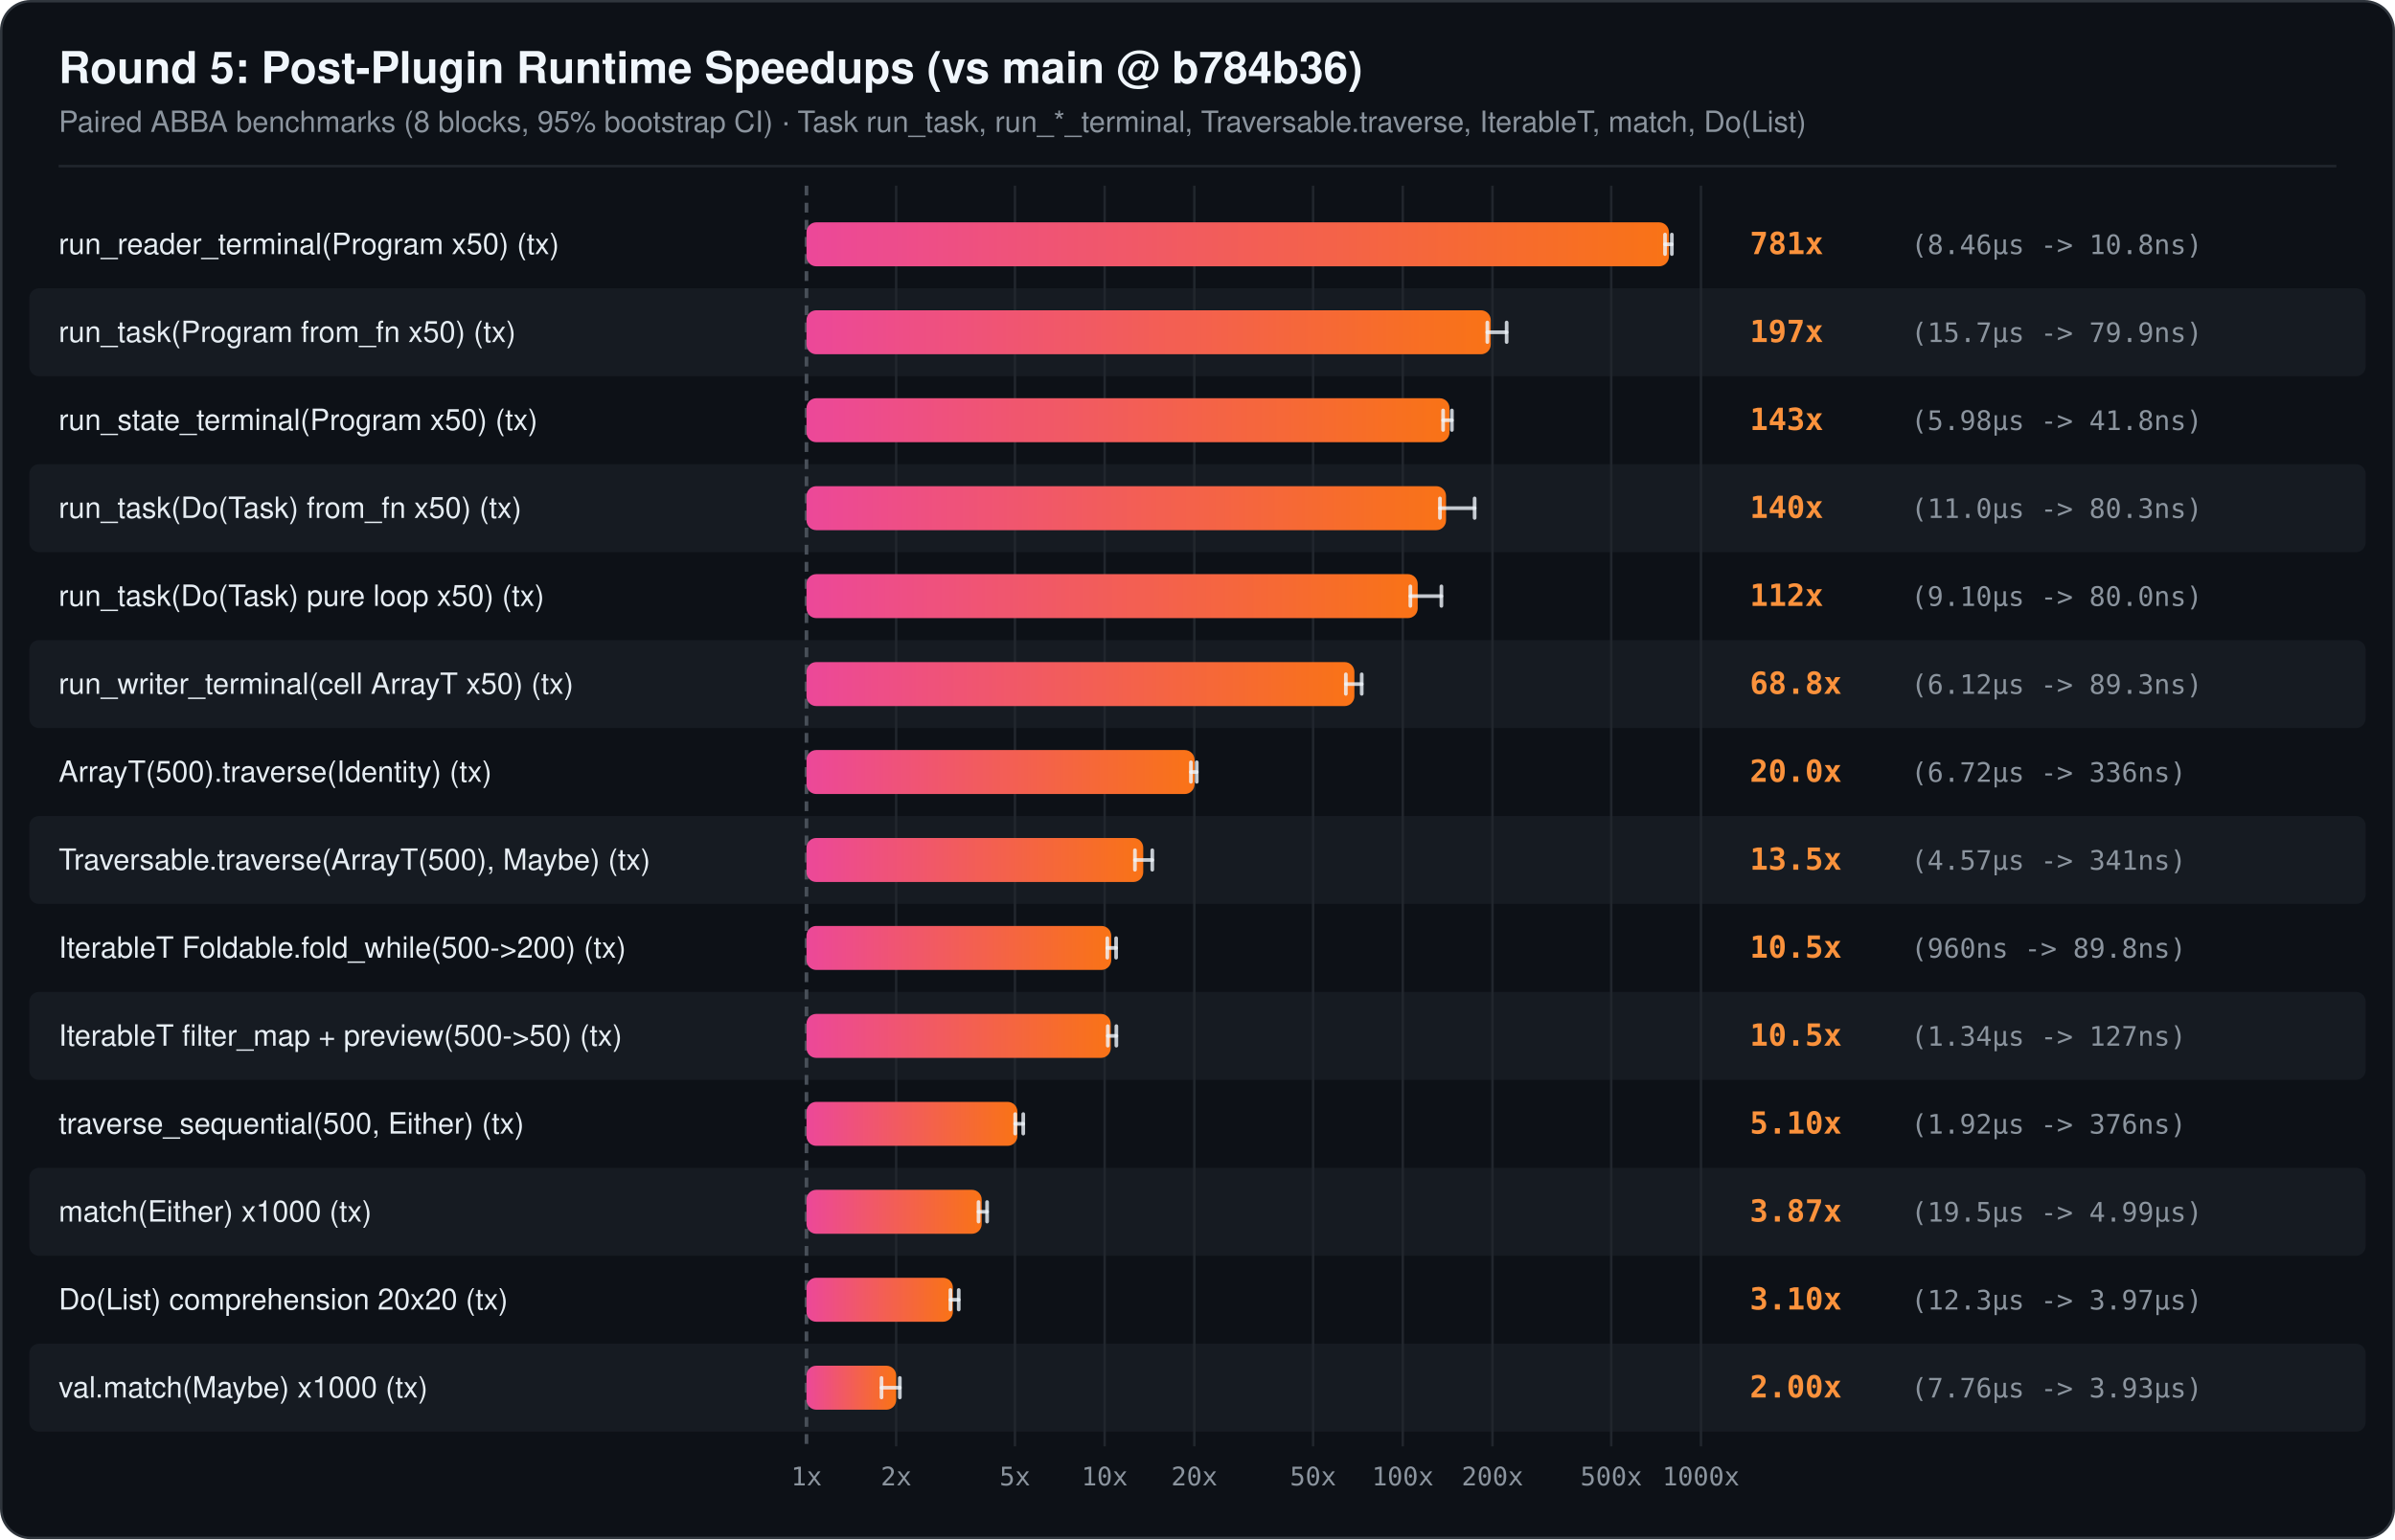
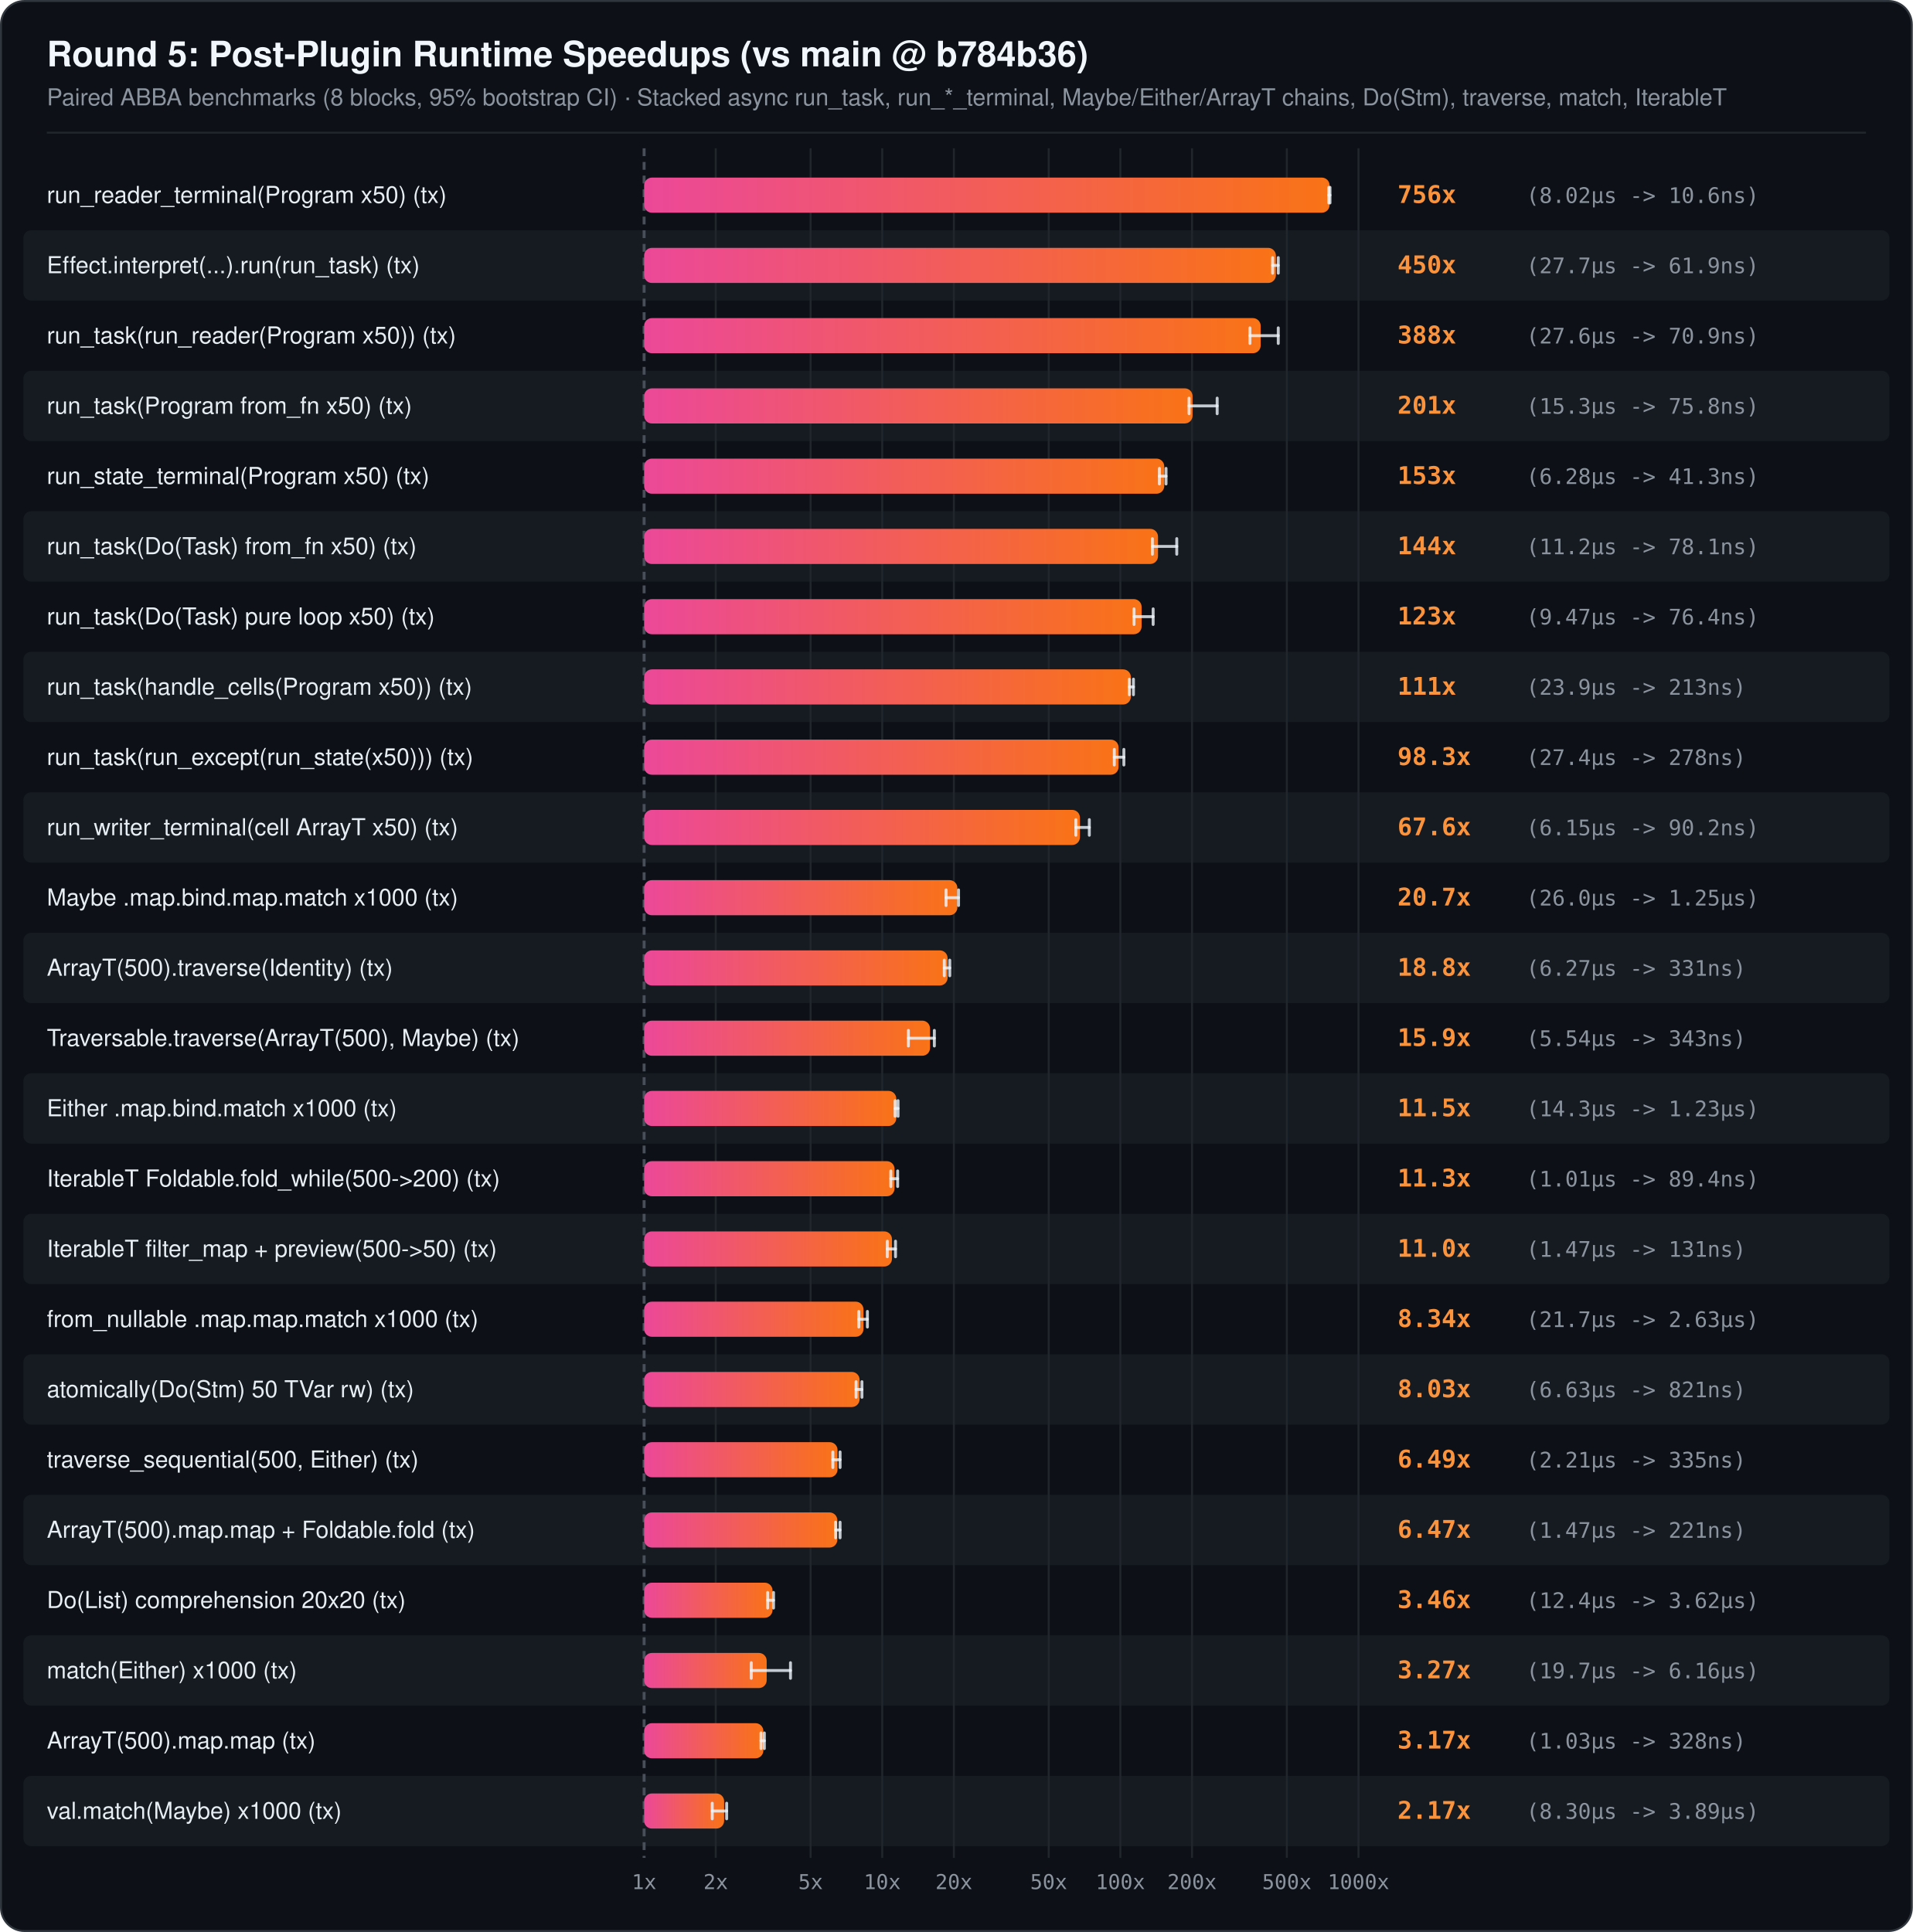
- <svg xmlns="http://www.w3.org/2000/svg" viewBox="0 0 980 630" width="980" height="630" role="img" aria-label="Round 5: Post-Plugin Runtime Speedups (vs main @ b784b36)">
+ <svg xmlns="http://www.w3.org/2000/svg" viewBox="0 0 980 990" width="980" height="990" role="img" aria-label="Round 5: Post-Plugin Runtime Speedups (vs main @ b784b36)">
  <defs>
    <linearGradient id="barGrad" x1="0%" y1="0%" x2="100%" y2="0%">
      <stop offset="0%" stop-color="#ec4899" />
      <stop offset="100%" stop-color="#f97316" />
    </linearGradient>
  </defs>
  <style>
  .bg {
    fill: #0d1117;
    stroke: #30363d;
    stroke-width: 1;
  }
  .title {
    font: 700 18px -apple-system, BlinkMacSystemFont, "Segoe UI", Helvetica,
      Arial, sans-serif;
    fill: #f0f6fc;
  }
  .subtitle {
    font: 400 12px -apple-system, BlinkMacSystemFont, "Segoe UI", Helvetica,
      Arial, sans-serif;
    fill: #8b949e;
  }
  .label {
    font: 500 12px -apple-system, BlinkMacSystemFont, "Segoe UI", Helvetica,
      Arial, sans-serif;
    fill: #e6edf3;
  }
  .mult {
    font: 700 12.5px ui-monospace, SFMono-Regular, Menlo, Monaco, Consolas,
      monospace;
    fill: #fb923c;
  }
  .detail {
    font: 400 11px ui-monospace, SFMono-Regular, Menlo, Monaco, Consolas,
      monospace;
    fill: #8b949e;
  }
  .tick {
    font: 500 10.5px ui-monospace, SFMono-Regular, Menlo, Monaco, Consolas,
      monospace;
    fill: #8b949e;
  }
  .grid {
    stroke: #21262d;
    stroke-width: 1;
  }
  .baseline {
    stroke: #484f58;
    stroke-width: 1.5;
    stroke-dasharray: 4 3;
  }
  .ci {
    stroke: #f0f6fc;
    stroke-width: 1.5;
    stroke-linecap: round;
    opacity: 0.8;
  }
  .row-alt {
    fill: #161b22;
  }
  </style>
-   <rect class="bg" x="0.5" y="0.5" width="979" height="629" rx="12" />
+   <rect class="bg" x="0.5" y="0.5" width="979" height="989" rx="12" />
  <text class="title" x="24" y="34">Round 5: Post-Plugin Runtime Speedups (vs main @ b784b36)</text>
-   <text class="subtitle" x="24" y="54">Paired ABBA benchmarks (8 blocks, 95% bootstrap CI) · Task run_task, run_*_terminal, Traversable.traverse, IterableT, match, Do(List)</text>
+   <text class="subtitle" x="24" y="54">Paired ABBA benchmarks (8 blocks, 95% bootstrap CI) · Stacked async run_task, run_*_terminal, Maybe/Either/ArrayT chains, Do(Stm), traverse, match, IterableT</text>
  <line x1="24" y1="68" x2="956" y2="68" stroke="#21262d" stroke-width="1" />
  <rect class="row-alt" x="12" y="118" width="956" height="36" rx="4" />
  <rect class="row-alt" x="12" y="190" width="956" height="36" rx="4" />
  <rect class="row-alt" x="12" y="262" width="956" height="36" rx="4" />
  <rect class="row-alt" x="12" y="334" width="956" height="36" rx="4" />
  <rect class="row-alt" x="12" y="406" width="956" height="36" rx="4" />
  <rect class="row-alt" x="12" y="478" width="956" height="36" rx="4" />
  <rect class="row-alt" x="12" y="550" width="956" height="36" rx="4" />
-   <line class="baseline" x1="330.0" y1="76" x2="330.0" y2="592" />
-   <text class="tick" x="330.0" y="608" text-anchor="middle">1x</text>
-   <line class="grid" x1="366.7" y1="76" x2="366.7" y2="592" />
-   <text class="tick" x="366.7" y="608" text-anchor="middle">2x</text>
-   <line class="grid" x1="415.3" y1="76" x2="415.3" y2="592" />
-   <text class="tick" x="415.3" y="608" text-anchor="middle">5x</text>
-   <line class="grid" x1="452.0" y1="76" x2="452.0" y2="592" />
-   <text class="tick" x="452.0" y="608" text-anchor="middle">10x</text>
-   <line class="grid" x1="488.7" y1="76" x2="488.7" y2="592" />
-   <text class="tick" x="488.7" y="608" text-anchor="middle">20x</text>
-   <line class="grid" x1="537.3" y1="76" x2="537.3" y2="592" />
-   <text class="tick" x="537.3" y="608" text-anchor="middle">50x</text>
-   <line class="grid" x1="574.0" y1="76" x2="574.0" y2="592" />
-   <text class="tick" x="574.0" y="608" text-anchor="middle">100x</text>
-   <line class="grid" x1="610.7" y1="76" x2="610.7" y2="592" />
-   <text class="tick" x="610.7" y="608" text-anchor="middle">200x</text>
-   <line class="grid" x1="659.3" y1="76" x2="659.3" y2="592" />
-   <text class="tick" x="659.3" y="608" text-anchor="middle">500x</text>
-   <line class="grid" x1="696.0" y1="76" x2="696.0" y2="592" />
-   <text class="tick" x="696.0" y="608" text-anchor="middle">1000x</text>
+   <rect class="row-alt" x="12" y="622" width="956" height="36" rx="4" />
+   <rect class="row-alt" x="12" y="694" width="956" height="36" rx="4" />
+   <rect class="row-alt" x="12" y="766" width="956" height="36" rx="4" />
+   <rect class="row-alt" x="12" y="838" width="956" height="36" rx="4" />
+   <rect class="row-alt" x="12" y="910" width="956" height="36" rx="4" />
+   <line class="baseline" x1="330.0" y1="76" x2="330.0" y2="952" />
+   <text class="tick" x="330.0" y="968" text-anchor="middle">1x</text>
+   <line class="grid" x1="366.7" y1="76" x2="366.7" y2="952" />
+   <text class="tick" x="366.7" y="968" text-anchor="middle">2x</text>
+   <line class="grid" x1="415.3" y1="76" x2="415.3" y2="952" />
+   <text class="tick" x="415.3" y="968" text-anchor="middle">5x</text>
+   <line class="grid" x1="452.0" y1="76" x2="452.0" y2="952" />
+   <text class="tick" x="452.0" y="968" text-anchor="middle">10x</text>
+   <line class="grid" x1="488.7" y1="76" x2="488.7" y2="952" />
+   <text class="tick" x="488.7" y="968" text-anchor="middle">20x</text>
+   <line class="grid" x1="537.3" y1="76" x2="537.3" y2="952" />
+   <text class="tick" x="537.3" y="968" text-anchor="middle">50x</text>
+   <line class="grid" x1="574.0" y1="76" x2="574.0" y2="952" />
+   <text class="tick" x="574.0" y="968" text-anchor="middle">100x</text>
+   <line class="grid" x1="610.7" y1="76" x2="610.7" y2="952" />
+   <text class="tick" x="610.7" y="968" text-anchor="middle">200x</text>
+   <line class="grid" x1="659.3" y1="76" x2="659.3" y2="952" />
+   <text class="tick" x="659.3" y="968" text-anchor="middle">500x</text>
+   <line class="grid" x1="696.0" y1="76" x2="696.0" y2="952" />
+   <text class="tick" x="696.0" y="968" text-anchor="middle">1000x</text>
  <text class="label" x="24" y="104.0">run_reader_terminal(Program x50) (tx)</text>
-   <rect x="330" y="91.0" width="352.9" height="18" rx="4" fill="url(#barGrad)" />
-   <line class="ci" x1="681.3" y1="100.0" x2="684.1" y2="100.0" />
-   <line class="ci" x1="681.3" y1="96.0" x2="681.3" y2="104.0" />
-   <line class="ci" x1="684.1" y1="96.0" x2="684.1" y2="104.0" />
-   <text class="mult" x="716" y="104.0">781x</text>
-   <text class="detail" x="782" y="104.0">(8.46µs -&gt; 10.8ns)</text>
-   <text class="label" x="24" y="140.0">run_task(Program from_fn x50) (tx)</text>
-   <rect x="330" y="127.0" width="280.0" height="18" rx="4" fill="url(#barGrad)" />
-   <line class="ci" x1="608.6" y1="136.0" x2="616.5" y2="136.0" />
-   <line class="ci" x1="608.6" y1="132.0" x2="608.6" y2="140.0" />
-   <line class="ci" x1="616.5" y1="132.0" x2="616.5" y2="140.0" />
-   <text class="mult" x="716" y="140.0">197x</text>
-   <text class="detail" x="782" y="140.0">(15.7µs -&gt; 79.9ns)</text>
-   <text class="label" x="24" y="176.0">run_state_terminal(Program x50) (tx)</text>
-   <rect x="330" y="163.0" width="263.1" height="18" rx="4" fill="url(#barGrad)" />
-   <line class="ci" x1="590.5" y1="172.0" x2="594.1" y2="172.0" />
-   <line class="ci" x1="590.5" y1="168.0" x2="590.5" y2="176.0" />
-   <line class="ci" x1="594.1" y1="168.0" x2="594.1" y2="176.0" />
-   <text class="mult" x="716" y="176.0">143x</text>
-   <text class="detail" x="782" y="176.0">(5.98µs -&gt; 41.8ns)</text>
-   <text class="label" x="24" y="212.0">run_task(Do(Task) from_fn x50) (tx)</text>
-   <rect x="330" y="199.0" width="261.7" height="18" rx="4" fill="url(#barGrad)" />
-   <line class="ci" x1="589.2" y1="208.0" x2="603.4" y2="208.0" />
-   <line class="ci" x1="589.2" y1="204.0" x2="589.2" y2="212.0" />
-   <line class="ci" x1="603.4" y1="204.0" x2="603.4" y2="212.0" />
-   <text class="mult" x="716" y="212.0">140x</text>
-   <text class="detail" x="782" y="212.0">(11.0µs -&gt; 80.3ns)</text>
-   <text class="label" x="24" y="248.0">run_task(Do(Task) pure loop x50) (tx)</text>
-   <rect x="330" y="235.0" width="250.1" height="18" rx="4" fill="url(#barGrad)" />
-   <line class="ci" x1="577.1" y1="244.0" x2="589.8" y2="244.0" />
-   <line class="ci" x1="577.1" y1="240.0" x2="577.1" y2="248.0" />
-   <line class="ci" x1="589.8" y1="240.0" x2="589.8" y2="248.0" />
-   <text class="mult" x="716" y="248.0">112x</text>
-   <text class="detail" x="782" y="248.0">(9.10µs -&gt; 80.0ns)</text>
-   <text class="label" x="24" y="284.0">run_writer_terminal(cell ArrayT x50) (tx)</text>
-   <rect x="330" y="271.0" width="224.2" height="18" rx="4" fill="url(#barGrad)" />
-   <line class="ci" x1="550.7" y1="280.0" x2="557.2" y2="280.0" />
-   <line class="ci" x1="550.7" y1="276.0" x2="550.7" y2="284.0" />
-   <line class="ci" x1="557.2" y1="276.0" x2="557.2" y2="284.0" />
-   <text class="mult" x="716" y="284.0">68.8x</text>
-   <text class="detail" x="782" y="284.0">(6.12µs -&gt; 89.3ns)</text>
-   <text class="label" x="24" y="320.0">ArrayT(500).traverse(Identity) (tx)</text>
-   <rect x="330" y="307.0" width="158.8" height="18" rx="4" fill="url(#barGrad)" />
-   <line class="ci" x1="487.3" y1="316.0" x2="489.7" y2="316.0" />
-   <line class="ci" x1="487.3" y1="312.0" x2="487.3" y2="320.0" />
-   <line class="ci" x1="489.7" y1="312.0" x2="489.7" y2="320.0" />
-   <text class="mult" x="716" y="320.0">20.0x</text>
-   <text class="detail" x="782" y="320.0">(6.72µs -&gt; 336ns)</text>
-   <text class="label" x="24" y="356.0">Traversable.traverse(ArrayT(500), Maybe) (tx)</text>
-   <rect x="330" y="343.0" width="137.8" height="18" rx="4" fill="url(#barGrad)" />
-   <line class="ci" x1="464.4" y1="352.0" x2="471.5" y2="352.0" />
-   <line class="ci" x1="464.4" y1="348.0" x2="464.4" y2="356.0" />
-   <line class="ci" x1="471.5" y1="348.0" x2="471.5" y2="356.0" />
-   <text class="mult" x="716" y="356.0">13.5x</text>
-   <text class="detail" x="782" y="356.0">(4.57µs -&gt; 341ns)</text>
-   <text class="label" x="24" y="392.0">IterableT Foldable.fold_while(500-&gt;200) (tx)</text>
-   <rect x="330" y="379.0" width="124.7" height="18" rx="4" fill="url(#barGrad)" />
-   <line class="ci" x1="453.1" y1="388.0" x2="456.7" y2="388.0" />
-   <line class="ci" x1="453.1" y1="384.0" x2="453.1" y2="392.0" />
-   <line class="ci" x1="456.7" y1="384.0" x2="456.7" y2="392.0" />
-   <text class="mult" x="716" y="392.0">10.5x</text>
-   <text class="detail" x="782" y="392.0">(960ns -&gt; 89.8ns)</text>
-   <text class="label" x="24" y="428.0">IterableT filter_map + preview(500-&gt;50) (tx)</text>
-   <rect x="330" y="415.0" width="124.5" height="18" rx="4" fill="url(#barGrad)" />
-   <line class="ci" x1="453.3" y1="424.0" x2="456.8" y2="424.0" />
-   <line class="ci" x1="453.3" y1="420.0" x2="453.3" y2="428.0" />
-   <line class="ci" x1="456.8" y1="420.0" x2="456.8" y2="428.0" />
-   <text class="mult" x="716" y="428.0">10.5x</text>
-   <text class="detail" x="782" y="428.0">(1.34µs -&gt; 127ns)</text>
-   <text class="label" x="24" y="464.0">traverse_sequential(500, Either) (tx)</text>
-   <rect x="330" y="451.0" width="86.3" height="18" rx="4" fill="url(#barGrad)" />
-   <line class="ci" x1="415.4" y1="460.0" x2="418.7" y2="460.0" />
-   <line class="ci" x1="415.4" y1="456.0" x2="415.4" y2="464.0" />
-   <line class="ci" x1="418.7" y1="456.0" x2="418.7" y2="464.0" />
-   <text class="mult" x="716" y="464.0">5.10x</text>
-   <text class="detail" x="782" y="464.0">(1.92µs -&gt; 376ns)</text>
-   <text class="label" x="24" y="500.0">match(Either) x1000 (tx)</text>
-   <rect x="330" y="487.0" width="71.7" height="18" rx="4" fill="url(#barGrad)" />
-   <line class="ci" x1="400.4" y1="496.0" x2="403.9" y2="496.0" />
-   <line class="ci" x1="400.4" y1="492.0" x2="400.4" y2="500.0" />
-   <line class="ci" x1="403.9" y1="492.0" x2="403.9" y2="500.0" />
-   <text class="mult" x="716" y="500.0">3.87x</text>
-   <text class="detail" x="782" y="500.0">(19.5µs -&gt; 4.99µs)</text>
-   <text class="label" x="24" y="536.0">Do(List) comprehension 20x20 (tx)</text>
-   <rect x="330" y="523.0" width="59.9" height="18" rx="4" fill="url(#barGrad)" />
-   <line class="ci" x1="388.9" y1="532.0" x2="392.3" y2="532.0" />
-   <line class="ci" x1="388.9" y1="528.0" x2="388.9" y2="536.0" />
-   <line class="ci" x1="392.3" y1="528.0" x2="392.3" y2="536.0" />
-   <text class="mult" x="716" y="536.0">3.10x</text>
-   <text class="detail" x="782" y="536.0">(12.3µs -&gt; 3.97µs)</text>
-   <text class="label" x="24" y="572.0">val.match(Maybe) x1000 (tx)</text>
-   <rect x="330" y="559.0" width="36.7" height="18" rx="4" fill="url(#barGrad)" />
-   <line class="ci" x1="360.7" y1="568.0" x2="368.2" y2="568.0" />
-   <line class="ci" x1="360.7" y1="564.0" x2="360.7" y2="572.0" />
-   <line class="ci" x1="368.2" y1="564.0" x2="368.2" y2="572.0" />
-   <text class="mult" x="716" y="572.0">2.00x</text>
-   <text class="detail" x="782" y="572.0">(7.76µs -&gt; 3.93µs)</text>
+   <rect x="330" y="91.0" width="351.2" height="18" rx="4" fill="url(#barGrad)" />
+   <line class="ci" x1="680.8" y1="100.0" x2="681.4" y2="100.0" />
+   <line class="ci" x1="680.8" y1="96.0" x2="680.8" y2="104.0" />
+   <line class="ci" x1="681.4" y1="96.0" x2="681.4" y2="104.0" />
+   <text class="mult" x="716" y="104.0">756x</text>
+   <text class="detail" x="782" y="104.0">(8.02µs -&gt; 10.6ns)</text>
+   <text class="label" x="24" y="140.0">Effect.interpret(...).run(run_task) (tx)</text>
+   <rect x="330" y="127.0" width="323.7" height="18" rx="4" fill="url(#barGrad)" />
+   <line class="ci" x1="652.0" y1="136.0" x2="654.9" y2="136.0" />
+   <line class="ci" x1="652.0" y1="132.0" x2="652.0" y2="140.0" />
+   <line class="ci" x1="654.9" y1="132.0" x2="654.9" y2="140.0" />
+   <text class="mult" x="716" y="140.0">450x</text>
+   <text class="detail" x="782" y="140.0">(27.7µs -&gt; 61.9ns)</text>
+   <text class="label" x="24" y="176.0">run_task(run_reader(Program x50)) (tx)</text>
+   <rect x="330" y="163.0" width="315.9" height="18" rx="4" fill="url(#barGrad)" />
+   <line class="ci" x1="640.4" y1="172.0" x2="654.9" y2="172.0" />
+   <line class="ci" x1="640.4" y1="168.0" x2="640.4" y2="176.0" />
+   <line class="ci" x1="654.9" y1="168.0" x2="654.9" y2="176.0" />
+   <text class="mult" x="716" y="176.0">388x</text>
+   <text class="detail" x="782" y="176.0">(27.6µs -&gt; 70.9ns)</text>
+   <text class="label" x="24" y="212.0">run_task(Program from_fn x50) (tx)</text>
+   <rect x="330" y="199.0" width="281.0" height="18" rx="4" fill="url(#barGrad)" />
+   <line class="ci" x1="609.2" y1="208.0" x2="623.6" y2="208.0" />
+   <line class="ci" x1="609.2" y1="204.0" x2="609.2" y2="212.0" />
+   <line class="ci" x1="623.6" y1="204.0" x2="623.6" y2="212.0" />
+   <text class="mult" x="716" y="212.0">201x</text>
+   <text class="detail" x="782" y="212.0">(15.3µs -&gt; 75.8ns)</text>
+   <text class="label" x="24" y="248.0">run_state_terminal(Program x50) (tx)</text>
+   <rect x="330" y="235.0" width="266.5" height="18" rx="4" fill="url(#barGrad)" />
+   <line class="ci" x1="594.0" y1="244.0" x2="597.4" y2="244.0" />
+   <line class="ci" x1="594.0" y1="240.0" x2="594.0" y2="248.0" />
+   <line class="ci" x1="597.4" y1="240.0" x2="597.4" y2="248.0" />
+   <text class="mult" x="716" y="248.0">153x</text>
+   <text class="detail" x="782" y="248.0">(6.28µs -&gt; 41.3ns)</text>
+   <text class="label" x="24" y="284.0">run_task(Do(Task) from_fn x50) (tx)</text>
+   <rect x="330" y="271.0" width="263.3" height="18" rx="4" fill="url(#barGrad)" />
+   <line class="ci" x1="590.4" y1="280.0" x2="602.9" y2="280.0" />
+   <line class="ci" x1="590.4" y1="276.0" x2="590.4" y2="284.0" />
+   <line class="ci" x1="602.9" y1="276.0" x2="602.9" y2="284.0" />
+   <text class="mult" x="716" y="284.0">144x</text>
+   <text class="detail" x="782" y="284.0">(11.2µs -&gt; 78.1ns)</text>
+   <text class="label" x="24" y="320.0">run_task(Do(Task) pure loop x50) (tx)</text>
+   <rect x="330" y="307.0" width="254.9" height="18" rx="4" fill="url(#barGrad)" />
+   <line class="ci" x1="581.0" y1="316.0" x2="590.8" y2="316.0" />
+   <line class="ci" x1="581.0" y1="312.0" x2="581.0" y2="320.0" />
+   <line class="ci" x1="590.8" y1="312.0" x2="590.8" y2="320.0" />
+   <text class="mult" x="716" y="320.0">123x</text>
+   <text class="detail" x="782" y="320.0">(9.47µs -&gt; 76.4ns)</text>
+   <text class="label" x="24" y="356.0">run_task(handle_cells(Program x50)) (tx)</text>
+   <rect x="330" y="343.0" width="249.4" height="18" rx="4" fill="url(#barGrad)" />
+   <line class="ci" x1="578.6" y1="352.0" x2="580.7" y2="352.0" />
+   <line class="ci" x1="578.6" y1="348.0" x2="578.6" y2="356.0" />
+   <line class="ci" x1="580.7" y1="348.0" x2="580.7" y2="356.0" />
+   <text class="mult" x="716" y="356.0">111x</text>
+   <text class="detail" x="782" y="356.0">(23.9µs -&gt; 213ns)</text>
+   <text class="label" x="24" y="392.0">run_task(run_except(run_state(x50))) (tx)</text>
+   <rect x="330" y="379.0" width="243.1" height="18" rx="4" fill="url(#barGrad)" />
+   <line class="ci" x1="570.9" y1="388.0" x2="575.8" y2="388.0" />
+   <line class="ci" x1="570.9" y1="384.0" x2="570.9" y2="392.0" />
+   <line class="ci" x1="575.8" y1="384.0" x2="575.8" y2="392.0" />
+   <text class="mult" x="716" y="392.0">98.3x</text>
+   <text class="detail" x="782" y="392.0">(27.4µs -&gt; 278ns)</text>
+   <text class="label" x="24" y="428.0">run_writer_terminal(cell ArrayT x50) (tx)</text>
+   <rect x="330" y="415.0" width="223.3" height="18" rx="4" fill="url(#barGrad)" />
+   <line class="ci" x1="551.2" y1="424.0" x2="558.1" y2="424.0" />
+   <line class="ci" x1="551.2" y1="420.0" x2="551.2" y2="428.0" />
+   <line class="ci" x1="558.1" y1="420.0" x2="558.1" y2="428.0" />
+   <text class="mult" x="716" y="428.0">67.6x</text>
+   <text class="detail" x="782" y="428.0">(6.15µs -&gt; 90.2ns)</text>
+   <text class="label" x="24" y="464.0">Maybe .map.bind.map.match x1000 (tx)</text>
+   <rect x="330" y="451.0" width="160.5" height="18" rx="4" fill="url(#barGrad)" />
+   <line class="ci" x1="484.7" y1="460.0" x2="491.1" y2="460.0" />
+   <line class="ci" x1="484.7" y1="456.0" x2="484.7" y2="464.0" />
+   <line class="ci" x1="491.1" y1="456.0" x2="491.1" y2="464.0" />
+   <text class="mult" x="716" y="464.0">20.7x</text>
+   <text class="detail" x="782" y="464.0">(26.0µs -&gt; 1.25µs)</text>
+   <text class="label" x="24" y="500.0">ArrayT(500).traverse(Identity) (tx)</text>
+   <rect x="330" y="487.0" width="155.5" height="18" rx="4" fill="url(#barGrad)" />
+   <line class="ci" x1="483.8" y1="496.0" x2="486.6" y2="496.0" />
+   <line class="ci" x1="483.8" y1="492.0" x2="483.8" y2="500.0" />
+   <line class="ci" x1="486.6" y1="492.0" x2="486.6" y2="500.0" />
+   <text class="mult" x="716" y="500.0">18.8x</text>
+   <text class="detail" x="782" y="500.0">(6.27µs -&gt; 331ns)</text>
+   <text class="label" x="24" y="536.0">Traversable.traverse(ArrayT(500), Maybe) (tx)</text>
+   <rect x="330" y="523.0" width="146.5" height="18" rx="4" fill="url(#barGrad)" />
+   <line class="ci" x1="465.4" y1="532.0" x2="478.7" y2="532.0" />
+   <line class="ci" x1="465.4" y1="528.0" x2="465.4" y2="536.0" />
+   <line class="ci" x1="478.7" y1="528.0" x2="478.7" y2="536.0" />
+   <text class="mult" x="716" y="536.0">15.9x</text>
+   <text class="detail" x="782" y="536.0">(5.54µs -&gt; 343ns)</text>
+   <text class="label" x="24" y="572.0">Either .map.bind.match x1000 (tx)</text>
+   <rect x="330" y="559.0" width="129.2" height="18" rx="4" fill="url(#barGrad)" />
+   <line class="ci" x1="458.6" y1="568.0" x2="460.1" y2="568.0" />
+   <line class="ci" x1="458.6" y1="564.0" x2="458.6" y2="572.0" />
+   <line class="ci" x1="460.1" y1="564.0" x2="460.1" y2="572.0" />
+   <text class="mult" x="716" y="572.0">11.5x</text>
+   <text class="detail" x="782" y="572.0">(14.3µs -&gt; 1.23µs)</text>
+   <text class="label" x="24" y="608.0">IterableT Foldable.fold_while(500-&gt;200) (tx)</text>
+   <rect x="330" y="595.0" width="128.3" height="18" rx="4" fill="url(#barGrad)" />
+   <line class="ci" x1="456.4" y1="604.0" x2="459.9" y2="604.0" />
+   <line class="ci" x1="456.4" y1="600.0" x2="456.4" y2="608.0" />
+   <line class="ci" x1="459.9" y1="600.0" x2="459.9" y2="608.0" />
+   <text class="mult" x="716" y="608.0">11.3x</text>
+   <text class="detail" x="782" y="608.0">(1.01µs -&gt; 89.4ns)</text>
+   <text class="label" x="24" y="644.0">IterableT filter_map + preview(500-&gt;50) (tx)</text>
+   <rect x="330" y="631.0" width="127.0" height="18" rx="4" fill="url(#barGrad)" />
+   <line class="ci" x1="454.6" y1="640.0" x2="458.8" y2="640.0" />
+   <line class="ci" x1="454.6" y1="636.0" x2="454.6" y2="644.0" />
+   <line class="ci" x1="458.8" y1="636.0" x2="458.8" y2="644.0" />
+   <text class="mult" x="716" y="644.0">11.0x</text>
+   <text class="detail" x="782" y="644.0">(1.47µs -&gt; 131ns)</text>
+   <text class="label" x="24" y="680.0">from_nullable .map.map.match x1000 (tx)</text>
+   <rect x="330" y="667.0" width="112.4" height="18" rx="4" fill="url(#barGrad)" />
+   <line class="ci" x1="440.0" y1="676.0" x2="444.4" y2="676.0" />
+   <line class="ci" x1="440.0" y1="672.0" x2="440.0" y2="680.0" />
+   <line class="ci" x1="444.4" y1="672.0" x2="444.4" y2="680.0" />
+   <text class="mult" x="716" y="680.0">8.34x</text>
+   <text class="detail" x="782" y="680.0">(21.7µs -&gt; 2.63µs)</text>
+   <text class="label" x="24" y="716.0">atomically(Do(Stm) 50 TVar rw) (tx)</text>
+   <rect x="330" y="703.0" width="110.4" height="18" rx="4" fill="url(#barGrad)" />
+   <line class="ci" x1="438.6" y1="712.0" x2="441.6" y2="712.0" />
+   <line class="ci" x1="438.6" y1="708.0" x2="438.6" y2="716.0" />
+   <line class="ci" x1="441.6" y1="708.0" x2="441.6" y2="716.0" />
+   <text class="mult" x="716" y="716.0">8.03x</text>
+   <text class="detail" x="782" y="716.0">(6.63µs -&gt; 821ns)</text>
+   <text class="label" x="24" y="752.0">traverse_sequential(500, Either) (tx)</text>
+   <rect x="330" y="739.0" width="99.1" height="18" rx="4" fill="url(#barGrad)" />
+   <line class="ci" x1="426.7" y1="748.0" x2="430.4" y2="748.0" />
+   <line class="ci" x1="426.7" y1="744.0" x2="426.7" y2="752.0" />
+   <line class="ci" x1="430.4" y1="744.0" x2="430.4" y2="752.0" />
+   <text class="mult" x="716" y="752.0">6.49x</text>
+   <text class="detail" x="782" y="752.0">(2.21µs -&gt; 335ns)</text>
+   <text class="label" x="24" y="788.0">ArrayT(500).map.map + Foldable.fold (tx)</text>
+   <rect x="330" y="775.0" width="99.0" height="18" rx="4" fill="url(#barGrad)" />
+   <line class="ci" x1="428.1" y1="784.0" x2="430.4" y2="784.0" />
+   <line class="ci" x1="428.1" y1="780.0" x2="428.1" y2="788.0" />
+   <line class="ci" x1="430.4" y1="780.0" x2="430.4" y2="788.0" />
+   <text class="mult" x="716" y="788.0">6.47x</text>
+   <text class="detail" x="782" y="788.0">(1.47µs -&gt; 221ns)</text>
+   <text class="label" x="24" y="824.0">Do(List) comprehension 20x20 (tx)</text>
+   <rect x="330" y="811.0" width="65.8" height="18" rx="4" fill="url(#barGrad)" />
+   <line class="ci" x1="393.3" y1="820.0" x2="396.3" y2="820.0" />
+   <line class="ci" x1="393.3" y1="816.0" x2="393.3" y2="824.0" />
+   <line class="ci" x1="396.3" y1="816.0" x2="396.3" y2="824.0" />
+   <text class="mult" x="716" y="824.0">3.46x</text>
+   <text class="detail" x="782" y="824.0">(12.4µs -&gt; 3.62µs)</text>
+   <text class="label" x="24" y="860.0">match(Either) x1000 (tx)</text>
+   <rect x="330" y="847.0" width="62.8" height="18" rx="4" fill="url(#barGrad)" />
+   <line class="ci" x1="384.9" y1="856.0" x2="405.0" y2="856.0" />
+   <line class="ci" x1="384.9" y1="852.0" x2="384.9" y2="860.0" />
+   <line class="ci" x1="405.0" y1="852.0" x2="405.0" y2="860.0" />
+   <text class="mult" x="716" y="860.0">3.27x</text>
+   <text class="detail" x="782" y="860.0">(19.7µs -&gt; 6.16µs)</text>
+   <text class="label" x="24" y="896.0">ArrayT(500).map.map (tx)</text>
+   <rect x="330" y="883.0" width="61.1" height="18" rx="4" fill="url(#barGrad)" />
+   <line class="ci" x1="389.9" y1="892.0" x2="391.6" y2="892.0" />
+   <line class="ci" x1="389.9" y1="888.0" x2="389.9" y2="896.0" />
+   <line class="ci" x1="391.6" y1="888.0" x2="391.6" y2="896.0" />
+   <text class="mult" x="716" y="896.0">3.17x</text>
+   <text class="detail" x="782" y="896.0">(1.03µs -&gt; 328ns)</text>
+   <text class="label" x="24" y="932.0">val.match(Maybe) x1000 (tx)</text>
+   <rect x="330" y="919.0" width="41.0" height="18" rx="4" fill="url(#barGrad)" />
+   <line class="ci" x1="364.9" y1="928.0" x2="372.3" y2="928.0" />
+   <line class="ci" x1="364.9" y1="924.0" x2="364.9" y2="932.0" />
+   <line class="ci" x1="372.3" y1="924.0" x2="372.3" y2="932.0" />
+   <text class="mult" x="716" y="932.0">2.17x</text>
+   <text class="detail" x="782" y="932.0">(8.30µs -&gt; 3.89µs)</text>
</svg>
